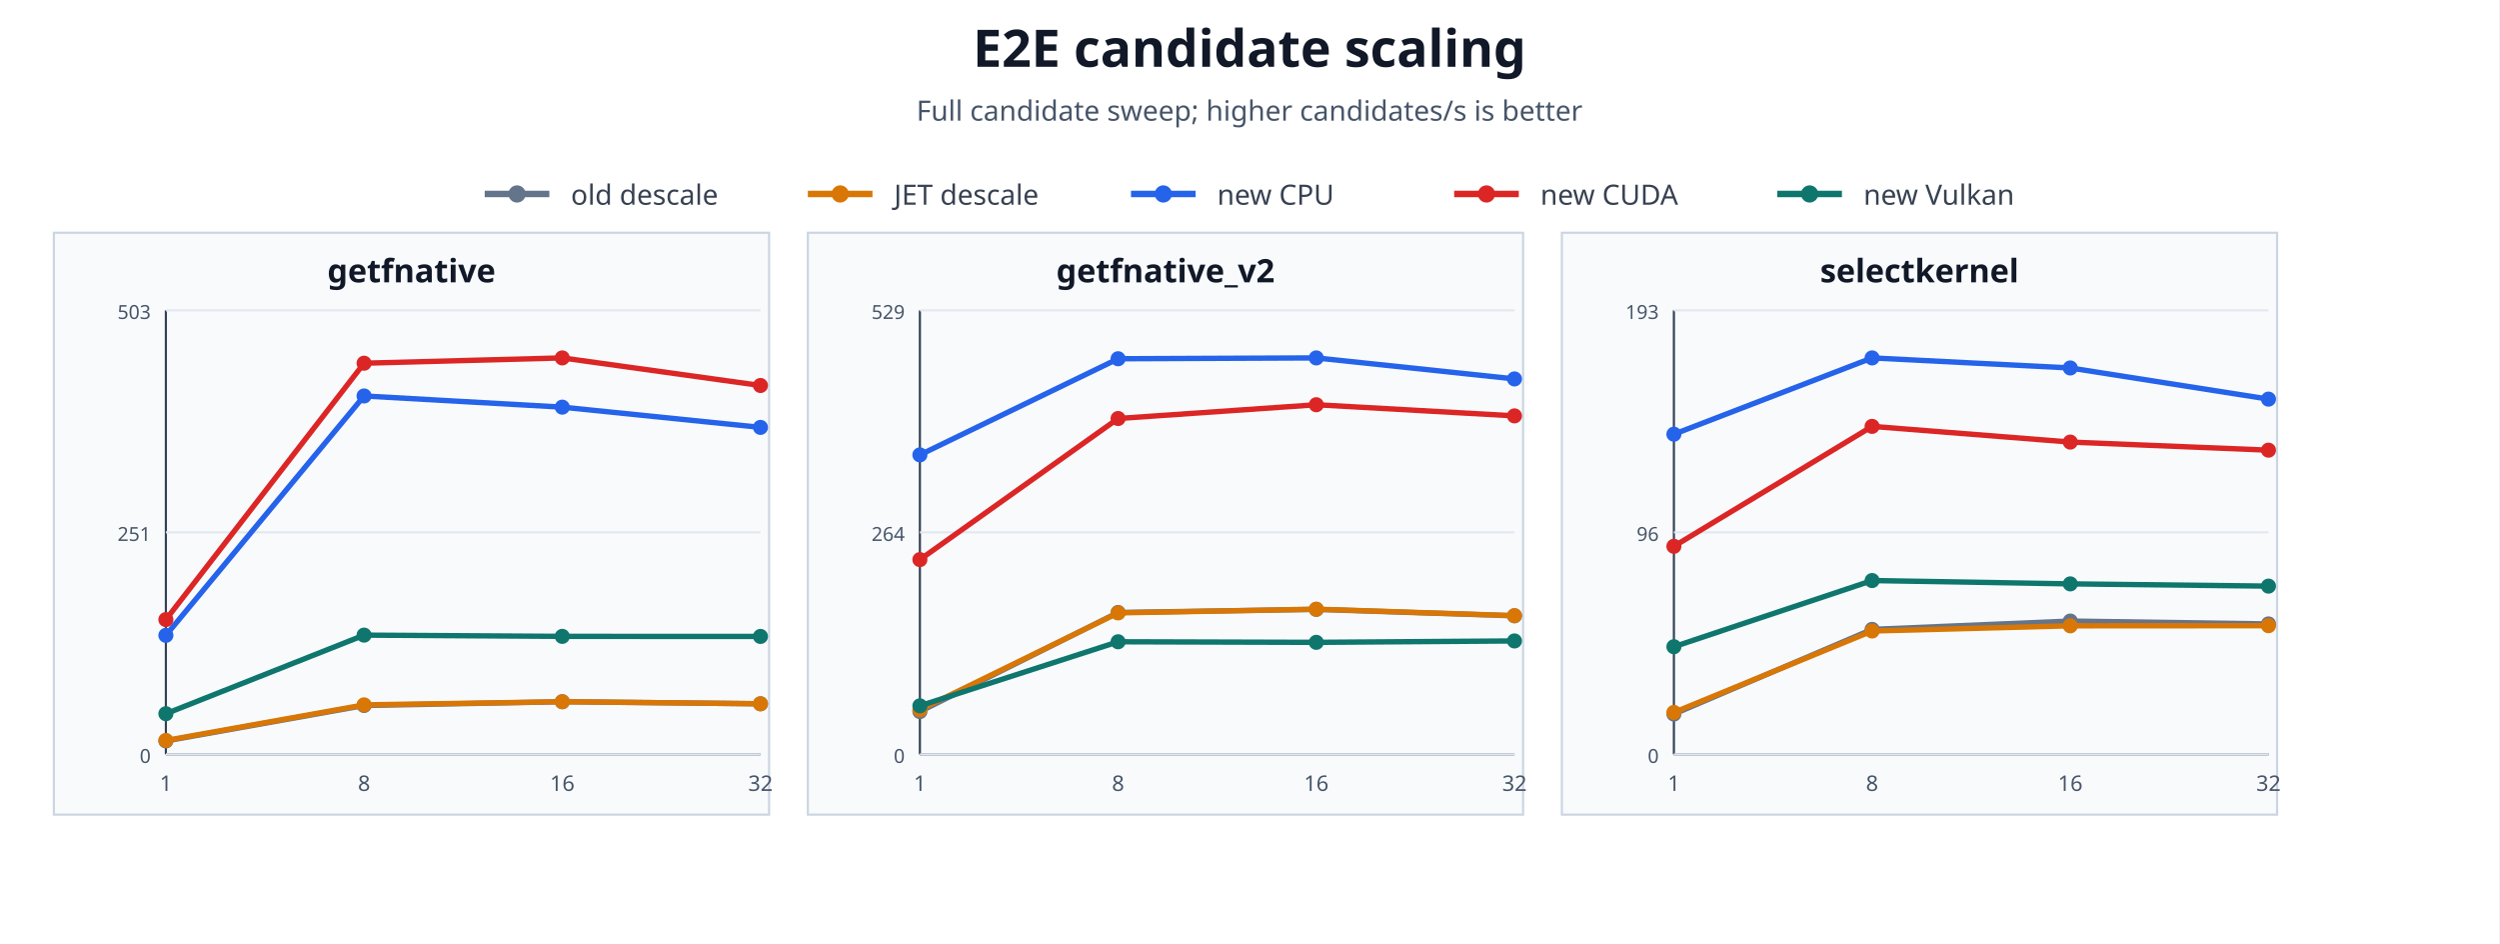
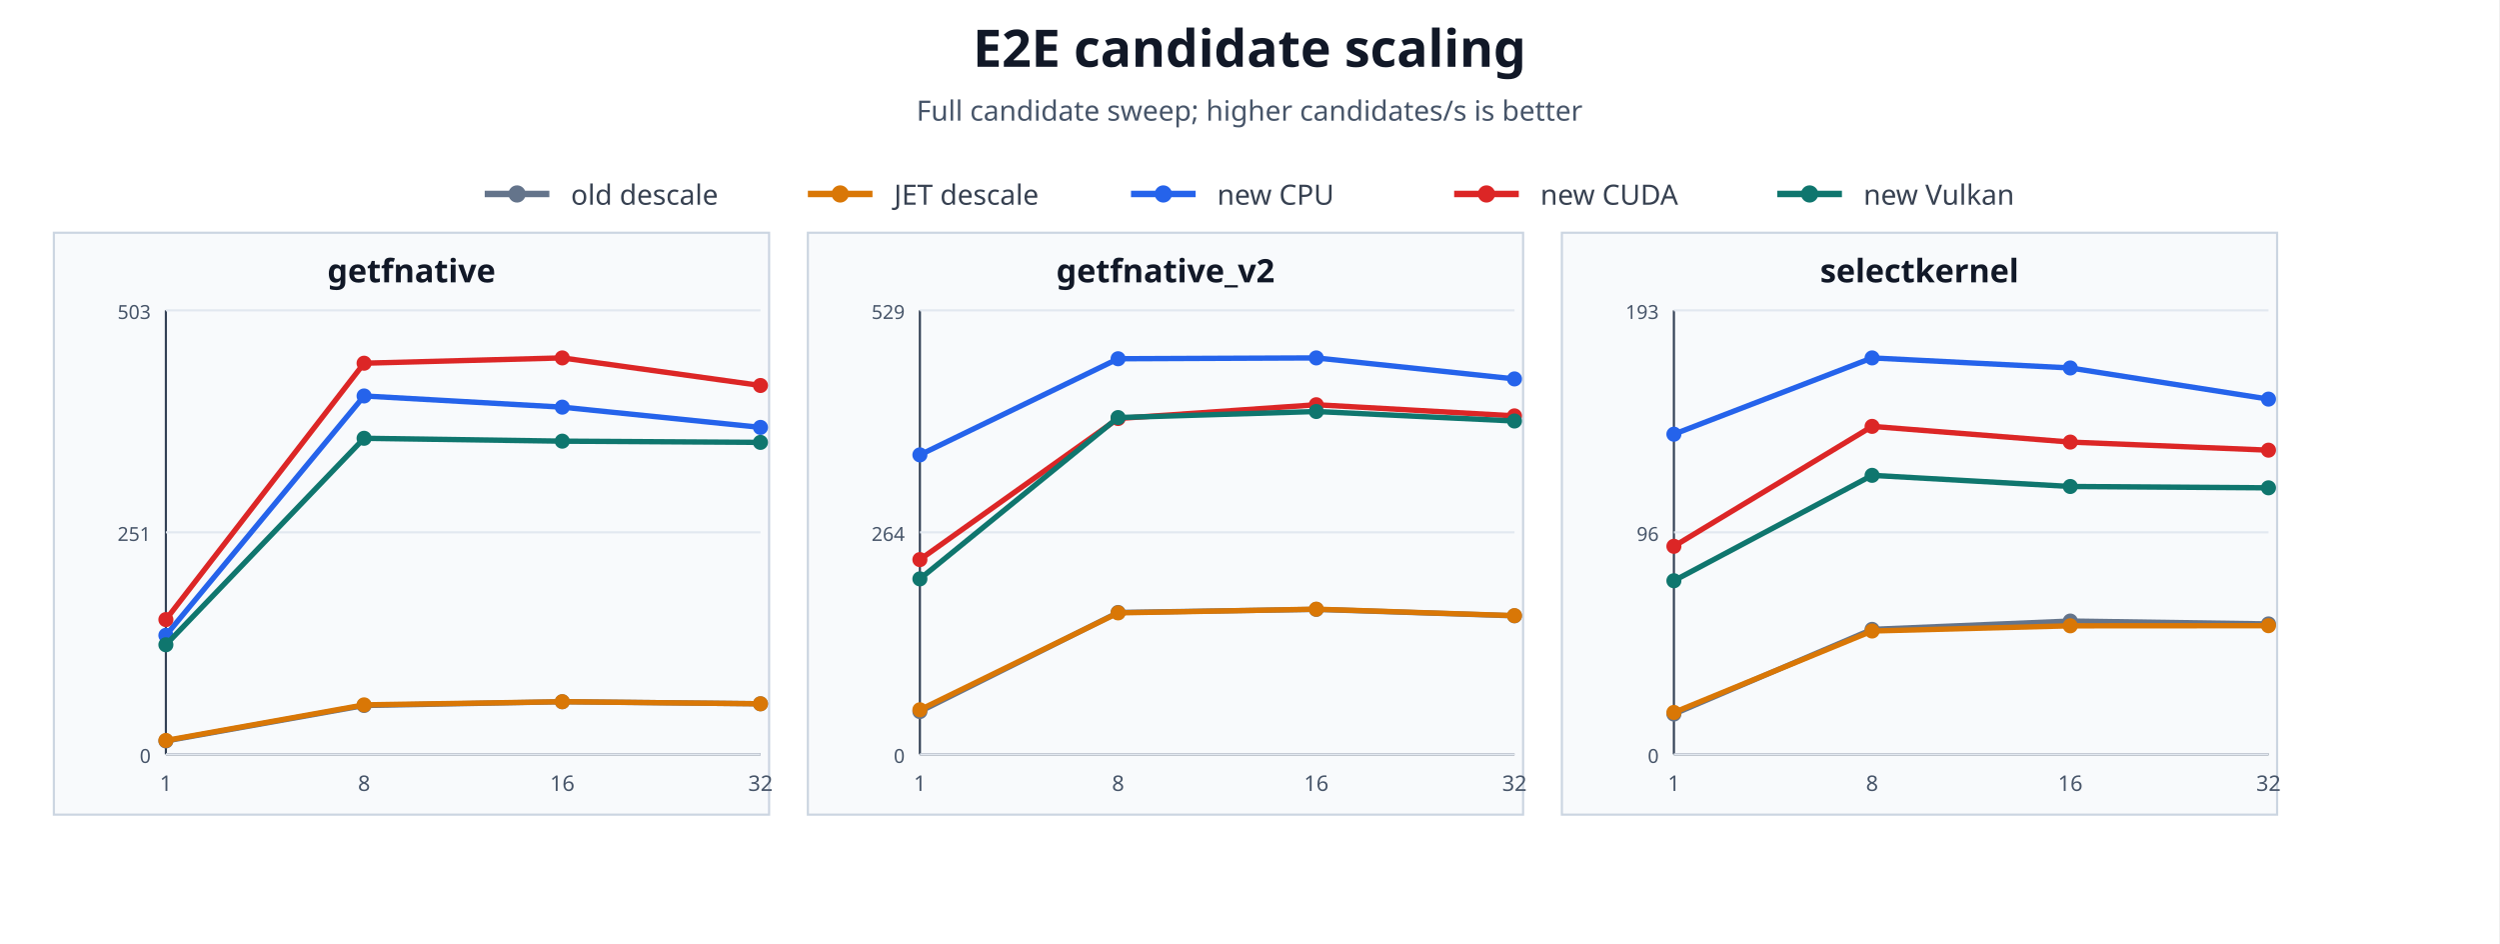
<svg xmlns="http://www.w3.org/2000/svg" width="1160" height="438" viewBox="0 0 1160 438" role="img" aria-labelledby="title desc">
  <rect width="1160" height="438" fill="#ffffff" />
  <text x="580.0" y="31" text-anchor="middle" font-family="sans-serif" font-size="24" font-weight="700" fill="#111827">E2E candidate scaling</text>
  <text x="580.0" y="56" text-anchor="middle" font-family="sans-serif" font-size="13" fill="#475569">Full candidate sweep; higher candidates/s is better</text>
  <line x1="225.0" y1="90" x2="255.0" y2="90" stroke="#64748b" stroke-width="3" />
  <circle cx="240.0" cy="90" r="4" fill="#64748b" />
  <text x="265.0" y="95" font-family="sans-serif" font-size="13" fill="#374151">old descale</text>
  <line x1="375.0" y1="90" x2="405.0" y2="90" stroke="#d97706" stroke-width="3" />
  <circle cx="390.0" cy="90" r="4" fill="#d97706" />
  <text x="415.0" y="95" font-family="sans-serif" font-size="13" fill="#374151">JET descale</text>
  <line x1="525.0" y1="90" x2="555.0" y2="90" stroke="#2563eb" stroke-width="3" />
  <circle cx="540.0" cy="90" r="4" fill="#2563eb" />
  <text x="565.0" y="95" font-family="sans-serif" font-size="13" fill="#374151">new CPU</text>
  <line x1="675.0" y1="90" x2="705.0" y2="90" stroke="#dc2626" stroke-width="3" />
  <circle cx="690.0" cy="90" r="4" fill="#dc2626" />
  <text x="715.0" y="95" font-family="sans-serif" font-size="13" fill="#374151">new CUDA</text>
  <line x1="825.0" y1="90" x2="855.0" y2="90" stroke="#0f766e" stroke-width="3" />
  <circle cx="840.0" cy="90" r="4" fill="#0f766e" />
  <text x="865.0" y="95" font-family="sans-serif" font-size="13" fill="#374151">new Vulkan</text>
  <g font-family="sans-serif">
    <rect x="25" y="108" width="332" height="270" fill="#f8fafc" stroke="#cbd5e1" />
    <text x="191.0" y="131" text-anchor="middle" font-size="15" font-weight="700" fill="#111827">getfnative</text>
    <line x1="77" y1="144" x2="77" y2="350" stroke="#334155" />
    <line x1="77" y1="350" x2="353" y2="350" stroke="#334155" />
    <line x1="77" y1="350.00" x2="353" y2="350.00" stroke="#e2e8f0" />
    <text x="70" y="354.00" text-anchor="end" font-size="9" fill="#475569">0</text>
    <line x1="77" y1="247.00" x2="353" y2="247.00" stroke="#e2e8f0" />
    <text x="70" y="251.00" text-anchor="end" font-size="9" fill="#475569">251</text>
    <line x1="77" y1="144.00" x2="353" y2="144.00" stroke="#e2e8f0" />
    <text x="70" y="148.00" text-anchor="end" font-size="9" fill="#475569">503</text>
    <text x="77.00" y="367" text-anchor="middle" font-size="10" fill="#475569">1</text>
    <text x="169.00" y="367" text-anchor="middle" font-size="10" fill="#475569">8</text>
    <text x="261.00" y="367" text-anchor="middle" font-size="10" fill="#475569">16</text>
    <text x="353.00" y="367" text-anchor="middle" font-size="10" fill="#475569">32</text>
    <polyline points="77.00,343.80 169.00,327.35 261.00,325.60 353.00,326.56" fill="none" stroke="#64748b" stroke-width="2.5" />
    <circle cx="77.00" cy="343.80" r="3.5" fill="#64748b" />
    <circle cx="169.00" cy="327.35" r="3.5" fill="#64748b" />
    <circle cx="261.00" cy="325.60" r="3.5" fill="#64748b" />
    <circle cx="353.00" cy="326.56" r="3.5" fill="#64748b" />
    <polyline points="77.00,343.57 169.00,327.06 261.00,325.59 353.00,326.56" fill="none" stroke="#d97706" stroke-width="2.5" />
    <circle cx="77.00" cy="343.57" r="3.5" fill="#d97706" />
    <circle cx="169.00" cy="327.06" r="3.5" fill="#d97706" />
    <circle cx="261.00" cy="325.59" r="3.5" fill="#d97706" />
    <circle cx="353.00" cy="326.56" r="3.5" fill="#d97706" />
    <polyline points="77.00,294.80 169.00,183.73 261.00,188.92 353.00,198.31" fill="none" stroke="#2563eb" stroke-width="2.5" />
    <circle cx="77.00" cy="294.80" r="3.5" fill="#2563eb" />
    <circle cx="169.00" cy="183.73" r="3.5" fill="#2563eb" />
    <circle cx="261.00" cy="188.92" r="3.5" fill="#2563eb" />
    <circle cx="353.00" cy="198.31" r="3.5" fill="#2563eb" />
    <polyline points="77.00,287.49 169.00,168.53 261.00,166.07 353.00,178.87" fill="none" stroke="#dc2626" stroke-width="2.5" />
    <circle cx="77.00" cy="287.49" r="3.5" fill="#dc2626" />
    <circle cx="169.00" cy="168.53" r="3.5" fill="#dc2626" />
    <circle cx="261.00" cy="166.07" r="3.5" fill="#dc2626" />
    <circle cx="353.00" cy="178.87" r="3.5" fill="#dc2626" />
-     <polyline points="77.00,331.16 169.00,294.70 261.00,295.28 353.00,295.31" fill="none" stroke="#0f766e" stroke-width="2.5" />
-     <circle cx="77.00" cy="331.16" r="3.5" fill="#0f766e" />
-     <circle cx="169.00" cy="294.70" r="3.5" fill="#0f766e" />
-     <circle cx="261.00" cy="295.28" r="3.5" fill="#0f766e" />
-     <circle cx="353.00" cy="295.31" r="3.5" fill="#0f766e" />
+     <polyline points="77.00,299.17 169.00,203.37 261.00,204.70 353.00,205.27" fill="none" stroke="#0f766e" stroke-width="2.5" />
+     <circle cx="77.00" cy="299.17" r="3.5" fill="#0f766e" />
+     <circle cx="169.00" cy="203.37" r="3.5" fill="#0f766e" />
+     <circle cx="261.00" cy="204.70" r="3.5" fill="#0f766e" />
+     <circle cx="353.00" cy="205.27" r="3.5" fill="#0f766e" />
  </g>
  <g font-family="sans-serif">
    <rect x="375" y="108" width="332" height="270" fill="#f8fafc" stroke="#cbd5e1" />
    <text x="541.0" y="131" text-anchor="middle" font-size="15" font-weight="700" fill="#111827">getfnative_v2</text>
    <line x1="427" y1="144" x2="427" y2="350" stroke="#334155" />
    <line x1="427" y1="350" x2="703" y2="350" stroke="#334155" />
    <line x1="427" y1="350.00" x2="703" y2="350.00" stroke="#e2e8f0" />
    <text x="420" y="354.00" text-anchor="end" font-size="9" fill="#475569">0</text>
    <line x1="427" y1="247.00" x2="703" y2="247.00" stroke="#e2e8f0" />
    <text x="420" y="251.00" text-anchor="end" font-size="9" fill="#475569">264</text>
    <line x1="427" y1="144.00" x2="703" y2="144.00" stroke="#e2e8f0" />
    <text x="420" y="148.00" text-anchor="end" font-size="9" fill="#475569">529</text>
    <text x="427.00" y="367" text-anchor="middle" font-size="10" fill="#475569">1</text>
    <text x="519.00" y="367" text-anchor="middle" font-size="10" fill="#475569">8</text>
    <text x="611.00" y="367" text-anchor="middle" font-size="10" fill="#475569">16</text>
    <text x="703.00" y="367" text-anchor="middle" font-size="10" fill="#475569">32</text>
    <polyline points="427.00,330.17 519.00,284.19 611.00,282.75 703.00,285.74" fill="none" stroke="#64748b" stroke-width="2.5" />
    <circle cx="427.00" cy="330.17" r="3.5" fill="#64748b" />
    <circle cx="519.00" cy="284.19" r="3.5" fill="#64748b" />
    <circle cx="611.00" cy="282.75" r="3.5" fill="#64748b" />
    <circle cx="703.00" cy="285.74" r="3.5" fill="#64748b" />
    <polyline points="427.00,329.35 519.00,284.38 611.00,282.66 703.00,285.66" fill="none" stroke="#d97706" stroke-width="2.5" />
    <circle cx="427.00" cy="329.35" r="3.5" fill="#d97706" />
    <circle cx="519.00" cy="284.38" r="3.5" fill="#d97706" />
    <circle cx="611.00" cy="282.66" r="3.5" fill="#d97706" />
    <circle cx="703.00" cy="285.66" r="3.5" fill="#d97706" />
    <polyline points="427.00,211.07 519.00,166.46 611.00,166.07 703.00,175.82" fill="none" stroke="#2563eb" stroke-width="2.5" />
    <circle cx="427.00" cy="211.07" r="3.5" fill="#2563eb" />
    <circle cx="519.00" cy="166.46" r="3.5" fill="#2563eb" />
    <circle cx="611.00" cy="166.07" r="3.5" fill="#2563eb" />
    <circle cx="703.00" cy="175.82" r="3.5" fill="#2563eb" />
    <polyline points="427.00,259.66 519.00,194.19 611.00,187.80 703.00,192.97" fill="none" stroke="#dc2626" stroke-width="2.5" />
    <circle cx="427.00" cy="259.66" r="3.5" fill="#dc2626" />
    <circle cx="519.00" cy="194.19" r="3.5" fill="#dc2626" />
    <circle cx="611.00" cy="187.80" r="3.5" fill="#dc2626" />
    <circle cx="703.00" cy="192.97" r="3.5" fill="#dc2626" />
-     <polyline points="427.00,327.51 519.00,297.78 611.00,298.05 703.00,297.40" fill="none" stroke="#0f766e" stroke-width="2.5" />
-     <circle cx="427.00" cy="327.51" r="3.5" fill="#0f766e" />
-     <circle cx="519.00" cy="297.78" r="3.5" fill="#0f766e" />
-     <circle cx="611.00" cy="298.05" r="3.5" fill="#0f766e" />
-     <circle cx="703.00" cy="297.40" r="3.5" fill="#0f766e" />
+     <polyline points="427.00,268.60 519.00,193.75 611.00,190.94 703.00,195.35" fill="none" stroke="#0f766e" stroke-width="2.5" />
+     <circle cx="427.00" cy="268.60" r="3.5" fill="#0f766e" />
+     <circle cx="519.00" cy="193.75" r="3.5" fill="#0f766e" />
+     <circle cx="611.00" cy="190.94" r="3.5" fill="#0f766e" />
+     <circle cx="703.00" cy="195.35" r="3.5" fill="#0f766e" />
  </g>
  <g font-family="sans-serif">
    <rect x="725" y="108" width="332" height="270" fill="#f8fafc" stroke="#cbd5e1" />
    <text x="891.0" y="131" text-anchor="middle" font-size="15" font-weight="700" fill="#111827">selectkernel</text>
    <line x1="777" y1="144" x2="777" y2="350" stroke="#334155" />
    <line x1="777" y1="350" x2="1053" y2="350" stroke="#334155" />
    <line x1="777" y1="350.00" x2="1053" y2="350.00" stroke="#e2e8f0" />
    <text x="770" y="354.00" text-anchor="end" font-size="9" fill="#475569">0</text>
    <line x1="777" y1="247.00" x2="1053" y2="247.00" stroke="#e2e8f0" />
    <text x="770" y="251.00" text-anchor="end" font-size="9" fill="#475569">96</text>
    <line x1="777" y1="144.00" x2="1053" y2="144.00" stroke="#e2e8f0" />
    <text x="770" y="148.00" text-anchor="end" font-size="9" fill="#475569">193</text>
    <text x="777.00" y="367" text-anchor="middle" font-size="10" fill="#475569">1</text>
    <text x="869.00" y="367" text-anchor="middle" font-size="10" fill="#475569">8</text>
    <text x="961.00" y="367" text-anchor="middle" font-size="10" fill="#475569">16</text>
    <text x="1053.00" y="367" text-anchor="middle" font-size="10" fill="#475569">32</text>
    <polyline points="777.00,331.32 869.00,292.03 961.00,288.17 1053.00,289.50" fill="none" stroke="#64748b" stroke-width="2.5" />
    <circle cx="777.00" cy="331.32" r="3.5" fill="#64748b" />
    <circle cx="869.00" cy="292.03" r="3.5" fill="#64748b" />
    <circle cx="961.00" cy="288.17" r="3.5" fill="#64748b" />
    <circle cx="1053.00" cy="289.50" r="3.5" fill="#64748b" />
    <polyline points="777.00,330.57 869.00,292.79 961.00,290.38 1053.00,290.32" fill="none" stroke="#d97706" stroke-width="2.5" />
    <circle cx="777.00" cy="330.57" r="3.5" fill="#d97706" />
    <circle cx="869.00" cy="292.79" r="3.5" fill="#d97706" />
    <circle cx="961.00" cy="290.38" r="3.5" fill="#d97706" />
    <circle cx="1053.00" cy="290.32" r="3.5" fill="#d97706" />
    <polyline points="777.00,201.47 869.00,166.07 961.00,170.74 1053.00,185.19" fill="none" stroke="#2563eb" stroke-width="2.5" />
    <circle cx="777.00" cy="201.47" r="3.5" fill="#2563eb" />
    <circle cx="869.00" cy="166.07" r="3.5" fill="#2563eb" />
    <circle cx="961.00" cy="170.74" r="3.5" fill="#2563eb" />
    <circle cx="1053.00" cy="185.19" r="3.5" fill="#2563eb" />
    <polyline points="777.00,253.49 869.00,197.84 961.00,205.13 1053.00,208.88" fill="none" stroke="#dc2626" stroke-width="2.5" />
    <circle cx="777.00" cy="253.49" r="3.5" fill="#dc2626" />
    <circle cx="869.00" cy="197.84" r="3.5" fill="#dc2626" />
    <circle cx="961.00" cy="205.13" r="3.5" fill="#dc2626" />
    <circle cx="1053.00" cy="208.88" r="3.5" fill="#dc2626" />
-     <polyline points="777.00,300.08 869.00,269.38 961.00,270.92 1053.00,271.96" fill="none" stroke="#0f766e" stroke-width="2.5" />
-     <circle cx="777.00" cy="300.08" r="3.5" fill="#0f766e" />
-     <circle cx="869.00" cy="269.38" r="3.5" fill="#0f766e" />
-     <circle cx="961.00" cy="270.92" r="3.5" fill="#0f766e" />
-     <circle cx="1053.00" cy="271.96" r="3.5" fill="#0f766e" />
+     <polyline points="777.00,269.47 869.00,220.56 961.00,225.73 1053.00,226.35" fill="none" stroke="#0f766e" stroke-width="2.5" />
+     <circle cx="777.00" cy="269.47" r="3.5" fill="#0f766e" />
+     <circle cx="869.00" cy="220.56" r="3.5" fill="#0f766e" />
+     <circle cx="961.00" cy="225.73" r="3.5" fill="#0f766e" />
+     <circle cx="1053.00" cy="226.35" r="3.5" fill="#0f766e" />
  </g>
</svg>
